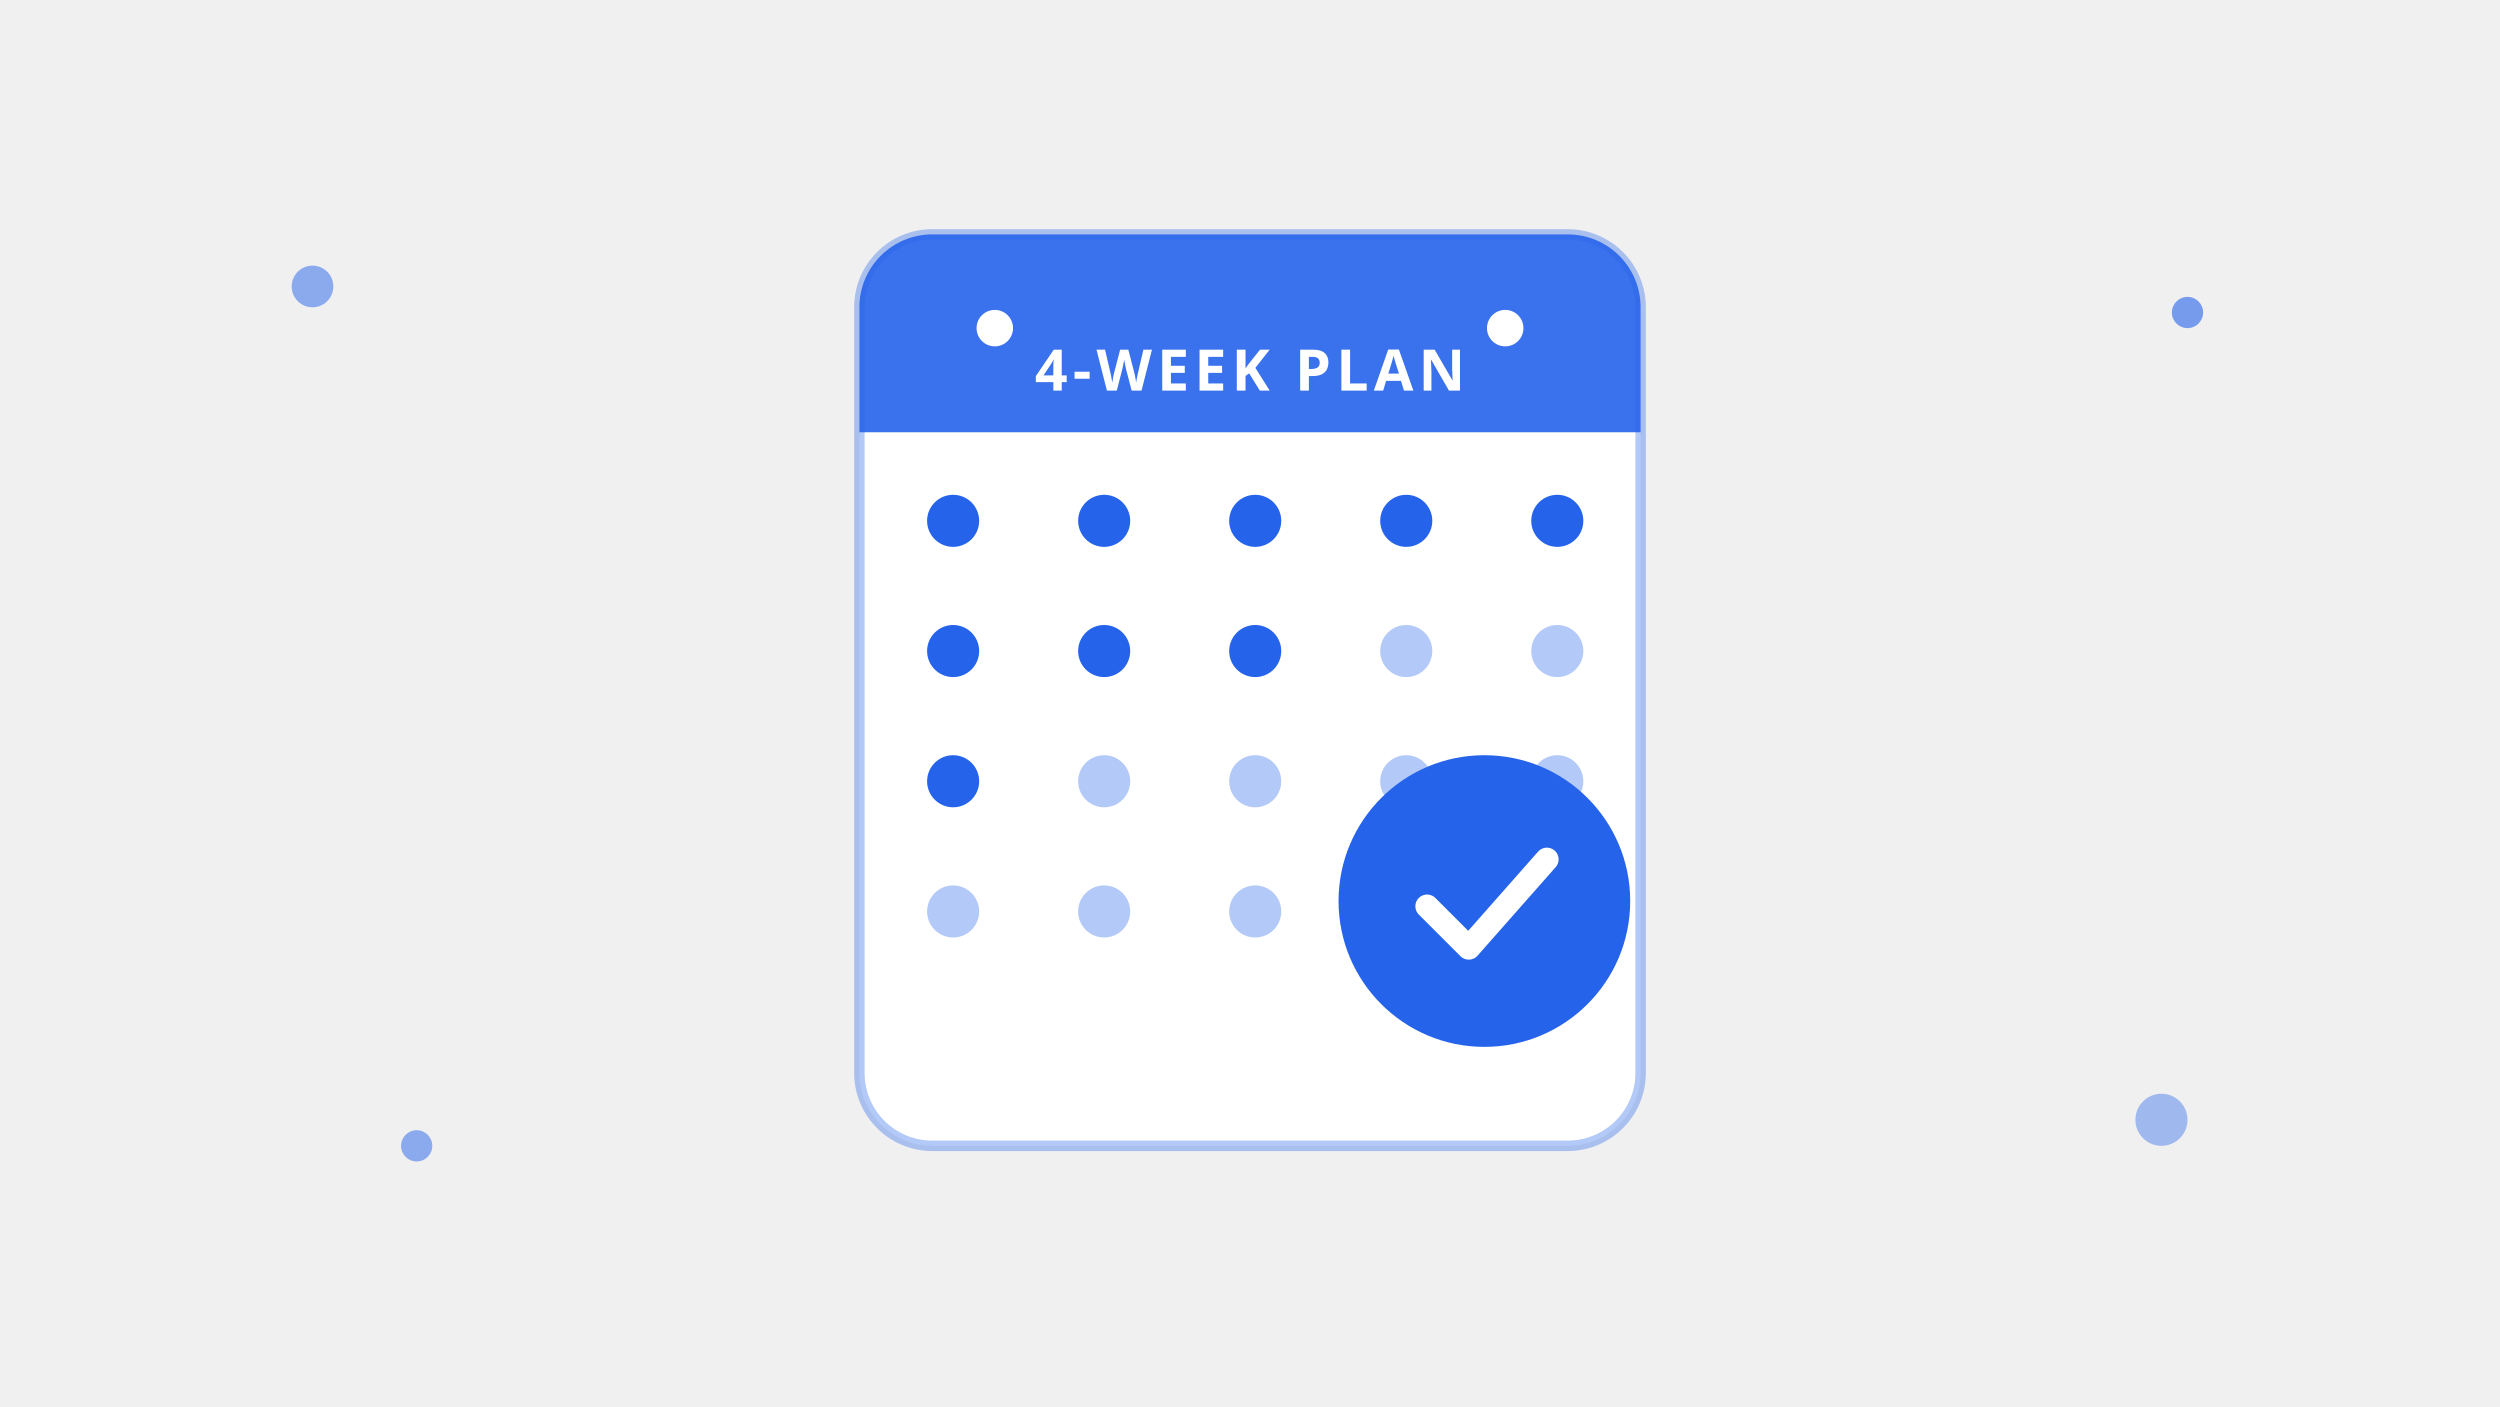
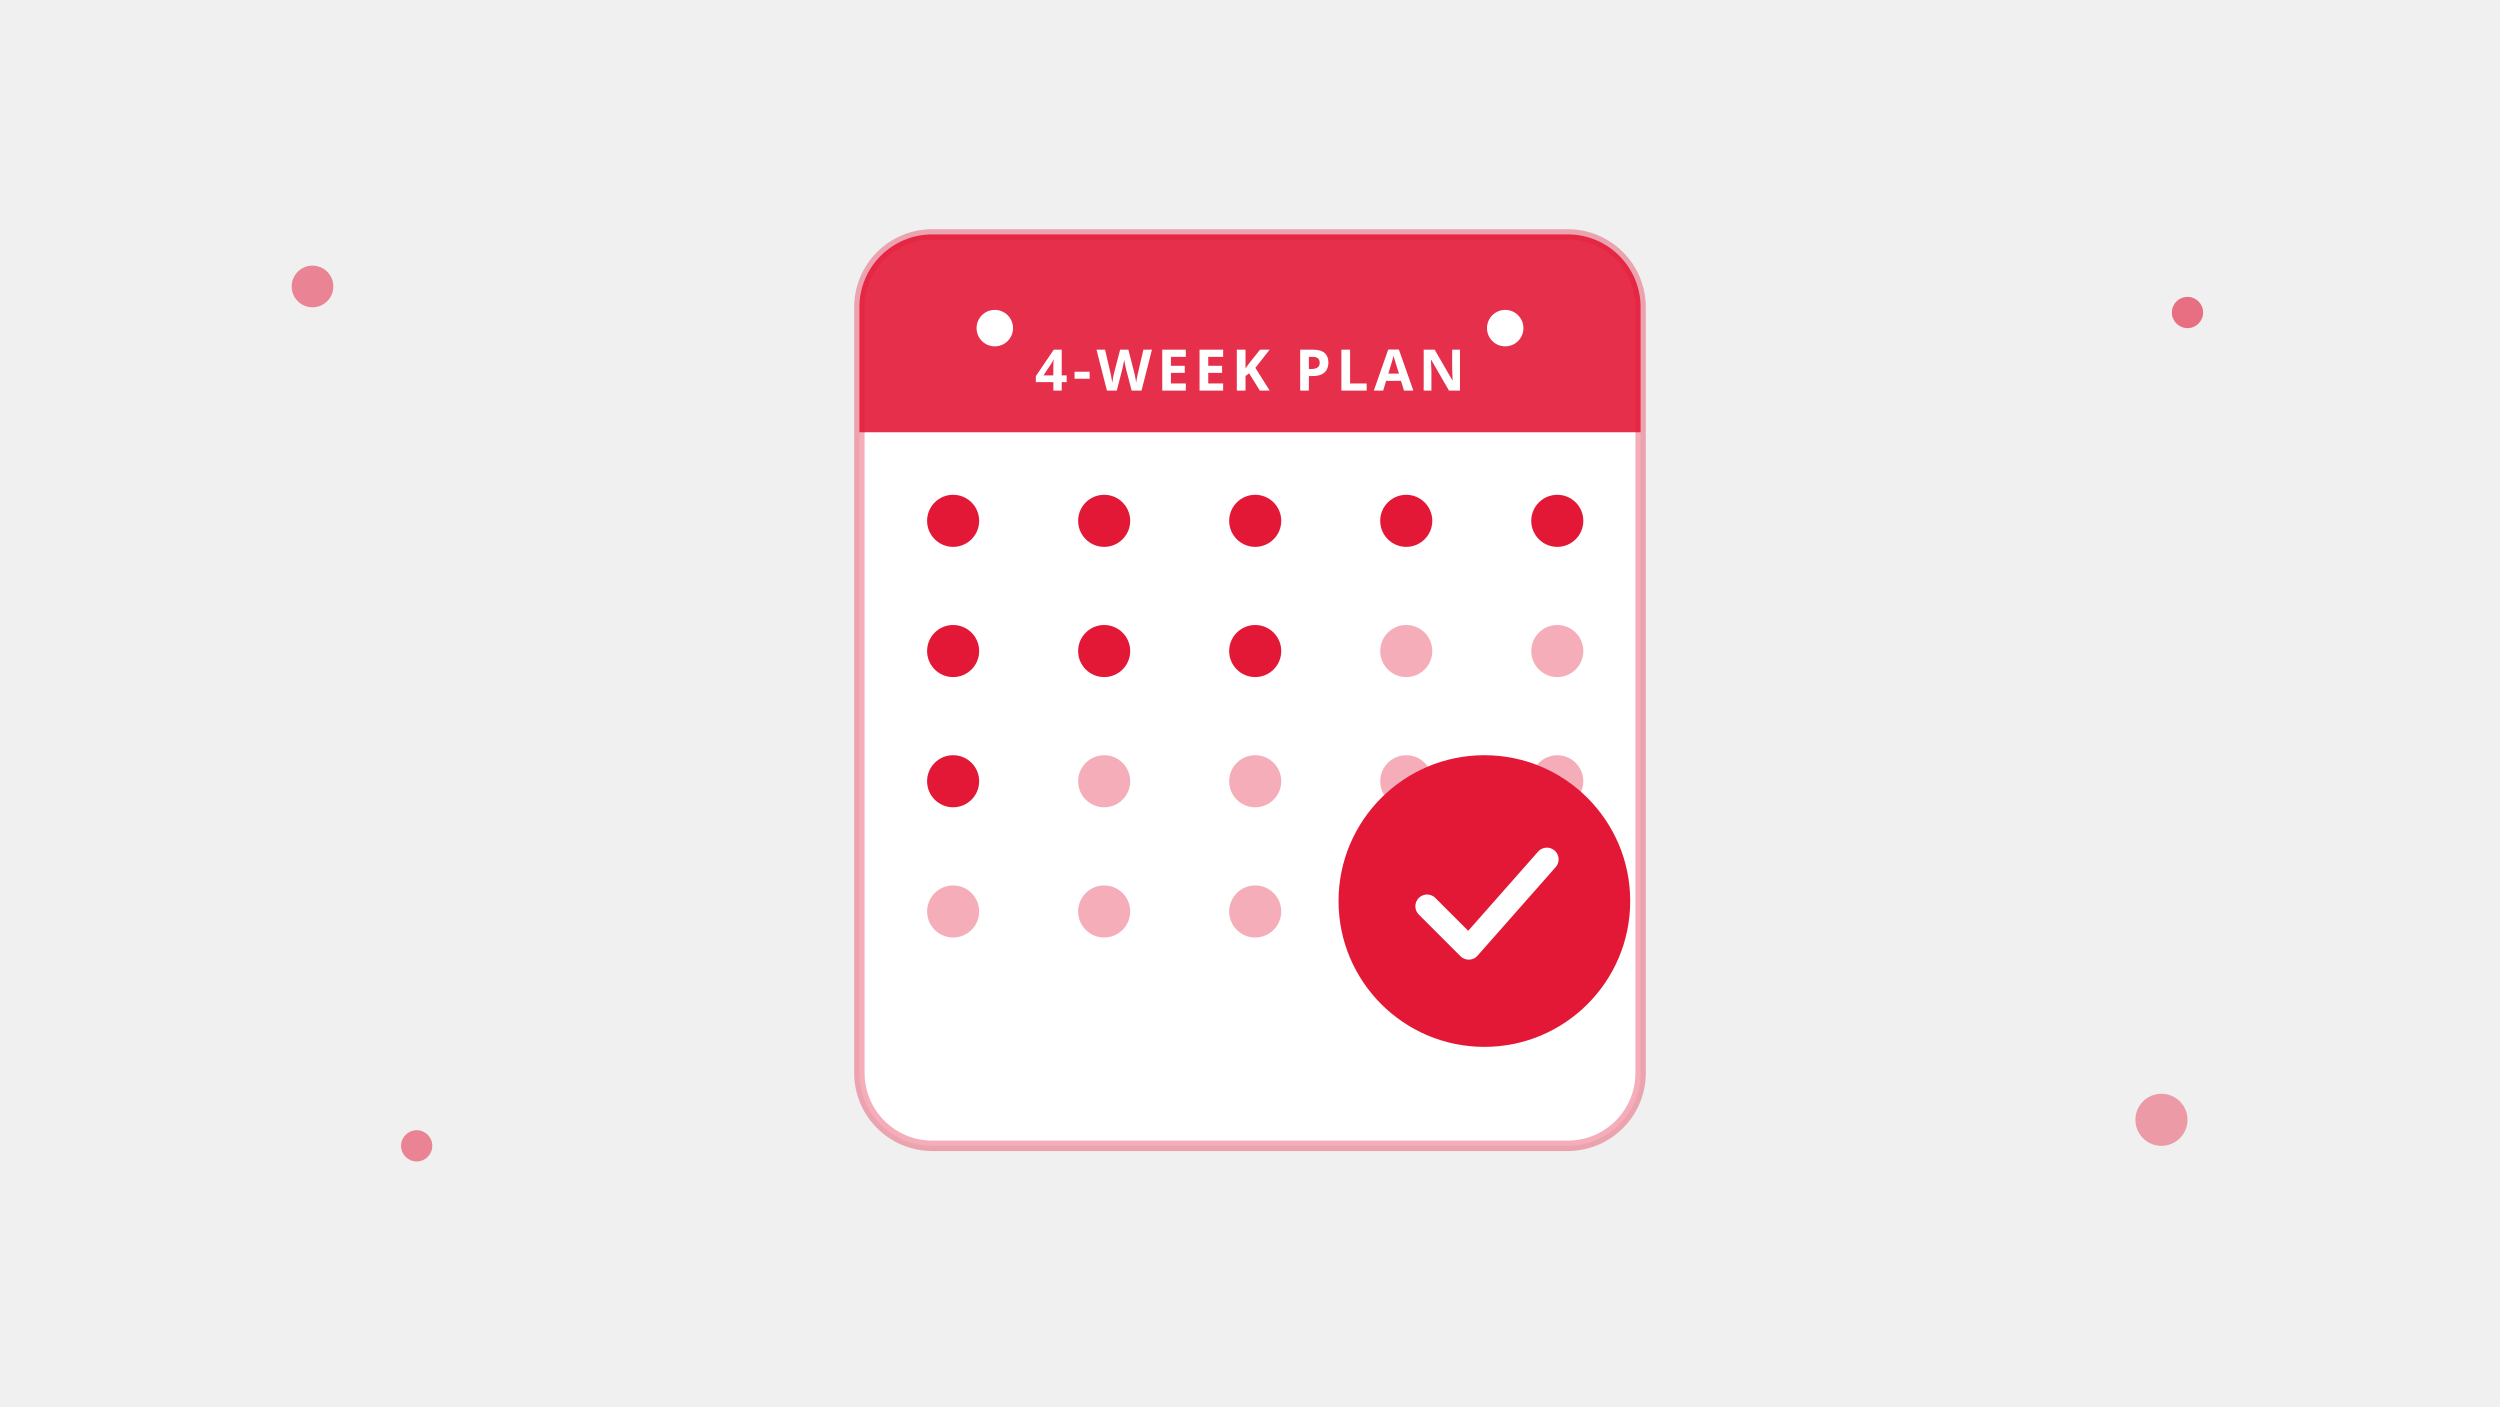
<svg xmlns="http://www.w3.org/2000/svg" viewBox="0 0 480 270" fill="none" aria-hidden="true">
-   <circle cx="60" cy="55" r="4" fill="#2563EB" opacity="0.5" />
-   <circle cx="420" cy="60" r="3" fill="#2563EB" opacity="0.6" />
-   <circle cx="80" cy="220" r="3" fill="#2563EB" opacity="0.5" />
-   <circle cx="415" cy="215" r="5" fill="#2563EB" opacity="0.4" />
+   <circle cx="60" cy="55" r="4" fill="#E31837" opacity="0.5" />
+   <circle cx="420" cy="60" r="3" fill="#E31837" opacity="0.6" />
+   <circle cx="80" cy="220" r="3" fill="#E31837" opacity="0.5" />
+   <circle cx="415" cy="215" r="5" fill="#E31837" opacity="0.4" />
  <g transform="translate(165, 45)">
    <rect width="150" height="175" rx="14" fill="#FFFFFF" />
-     <rect width="150" height="175" rx="14" stroke="#2563EB" stroke-width="2" opacity="0.35" />
-     <path d="M 0 14 a 14 14 0 0 1 14 -14 h 122 a 14 14 0 0 1 14 14 v 24 h -150 z" fill="#2563EB" opacity="0.9" />
+     <rect width="150" height="175" rx="14" stroke="#E31837" stroke-width="2" opacity="0.35" />
+     <path d="M 0 14 a 14 14 0 0 1 14 -14 h 122 a 14 14 0 0 1 14 14 v 24 h -150 z" fill="#E31837" opacity="0.9" />
    <circle cx="26" cy="18" r="3.5" fill="#FFFFFF" />
    <circle cx="124" cy="18" r="3.5" fill="#FFFFFF" />
    <text x="75" y="30" text-anchor="middle" fill="#FFFFFF" font-family="'Plus Jakarta Sans', system-ui, sans-serif" font-size="11" font-weight="700" letter-spacing="1">4-WEEK PLAN</text>
-     <g transform="translate(18, 55)" fill="#2563EB">
+     <g transform="translate(18, 55)" fill="#E31837">
      <circle cx="0" cy="0" r="5" />
      <circle cx="29" cy="0" r="5" />
      <circle cx="58" cy="0" r="5" />
      <circle cx="87" cy="0" r="5" />
      <circle cx="116" cy="0" r="5" />
      <circle cx="0" cy="25" r="5" />
      <circle cx="29" cy="25" r="5" />
      <circle cx="58" cy="25" r="5" />
      <circle cx="87" cy="25" r="5" opacity="0.35" />
      <circle cx="116" cy="25" r="5" opacity="0.35" />
      <circle cx="0" cy="50" r="5" />
      <circle cx="29" cy="50" r="5" opacity="0.35" />
      <circle cx="58" cy="50" r="5" opacity="0.35" />
      <circle cx="87" cy="50" r="5" opacity="0.35" />
      <circle cx="116" cy="50" r="5" opacity="0.35" />
      <circle cx="0" cy="75" r="5" opacity="0.35" />
      <circle cx="29" cy="75" r="5" opacity="0.35" />
      <circle cx="58" cy="75" r="5" opacity="0.35" />
      <circle cx="87" cy="75" r="5" opacity="0.35" />
      <circle cx="116" cy="75" r="5" opacity="0.35" />
    </g>
    <g transform="translate(120, 128)">
-       <circle r="28" fill="#2563EB" />
+       <circle r="28" fill="#E31837" />
      <path d="M -11 1 L -3 9 L 12 -8" stroke="#FFFFFF" stroke-width="4.5" stroke-linecap="round" stroke-linejoin="round" fill="none" />
    </g>
  </g>
</svg>
